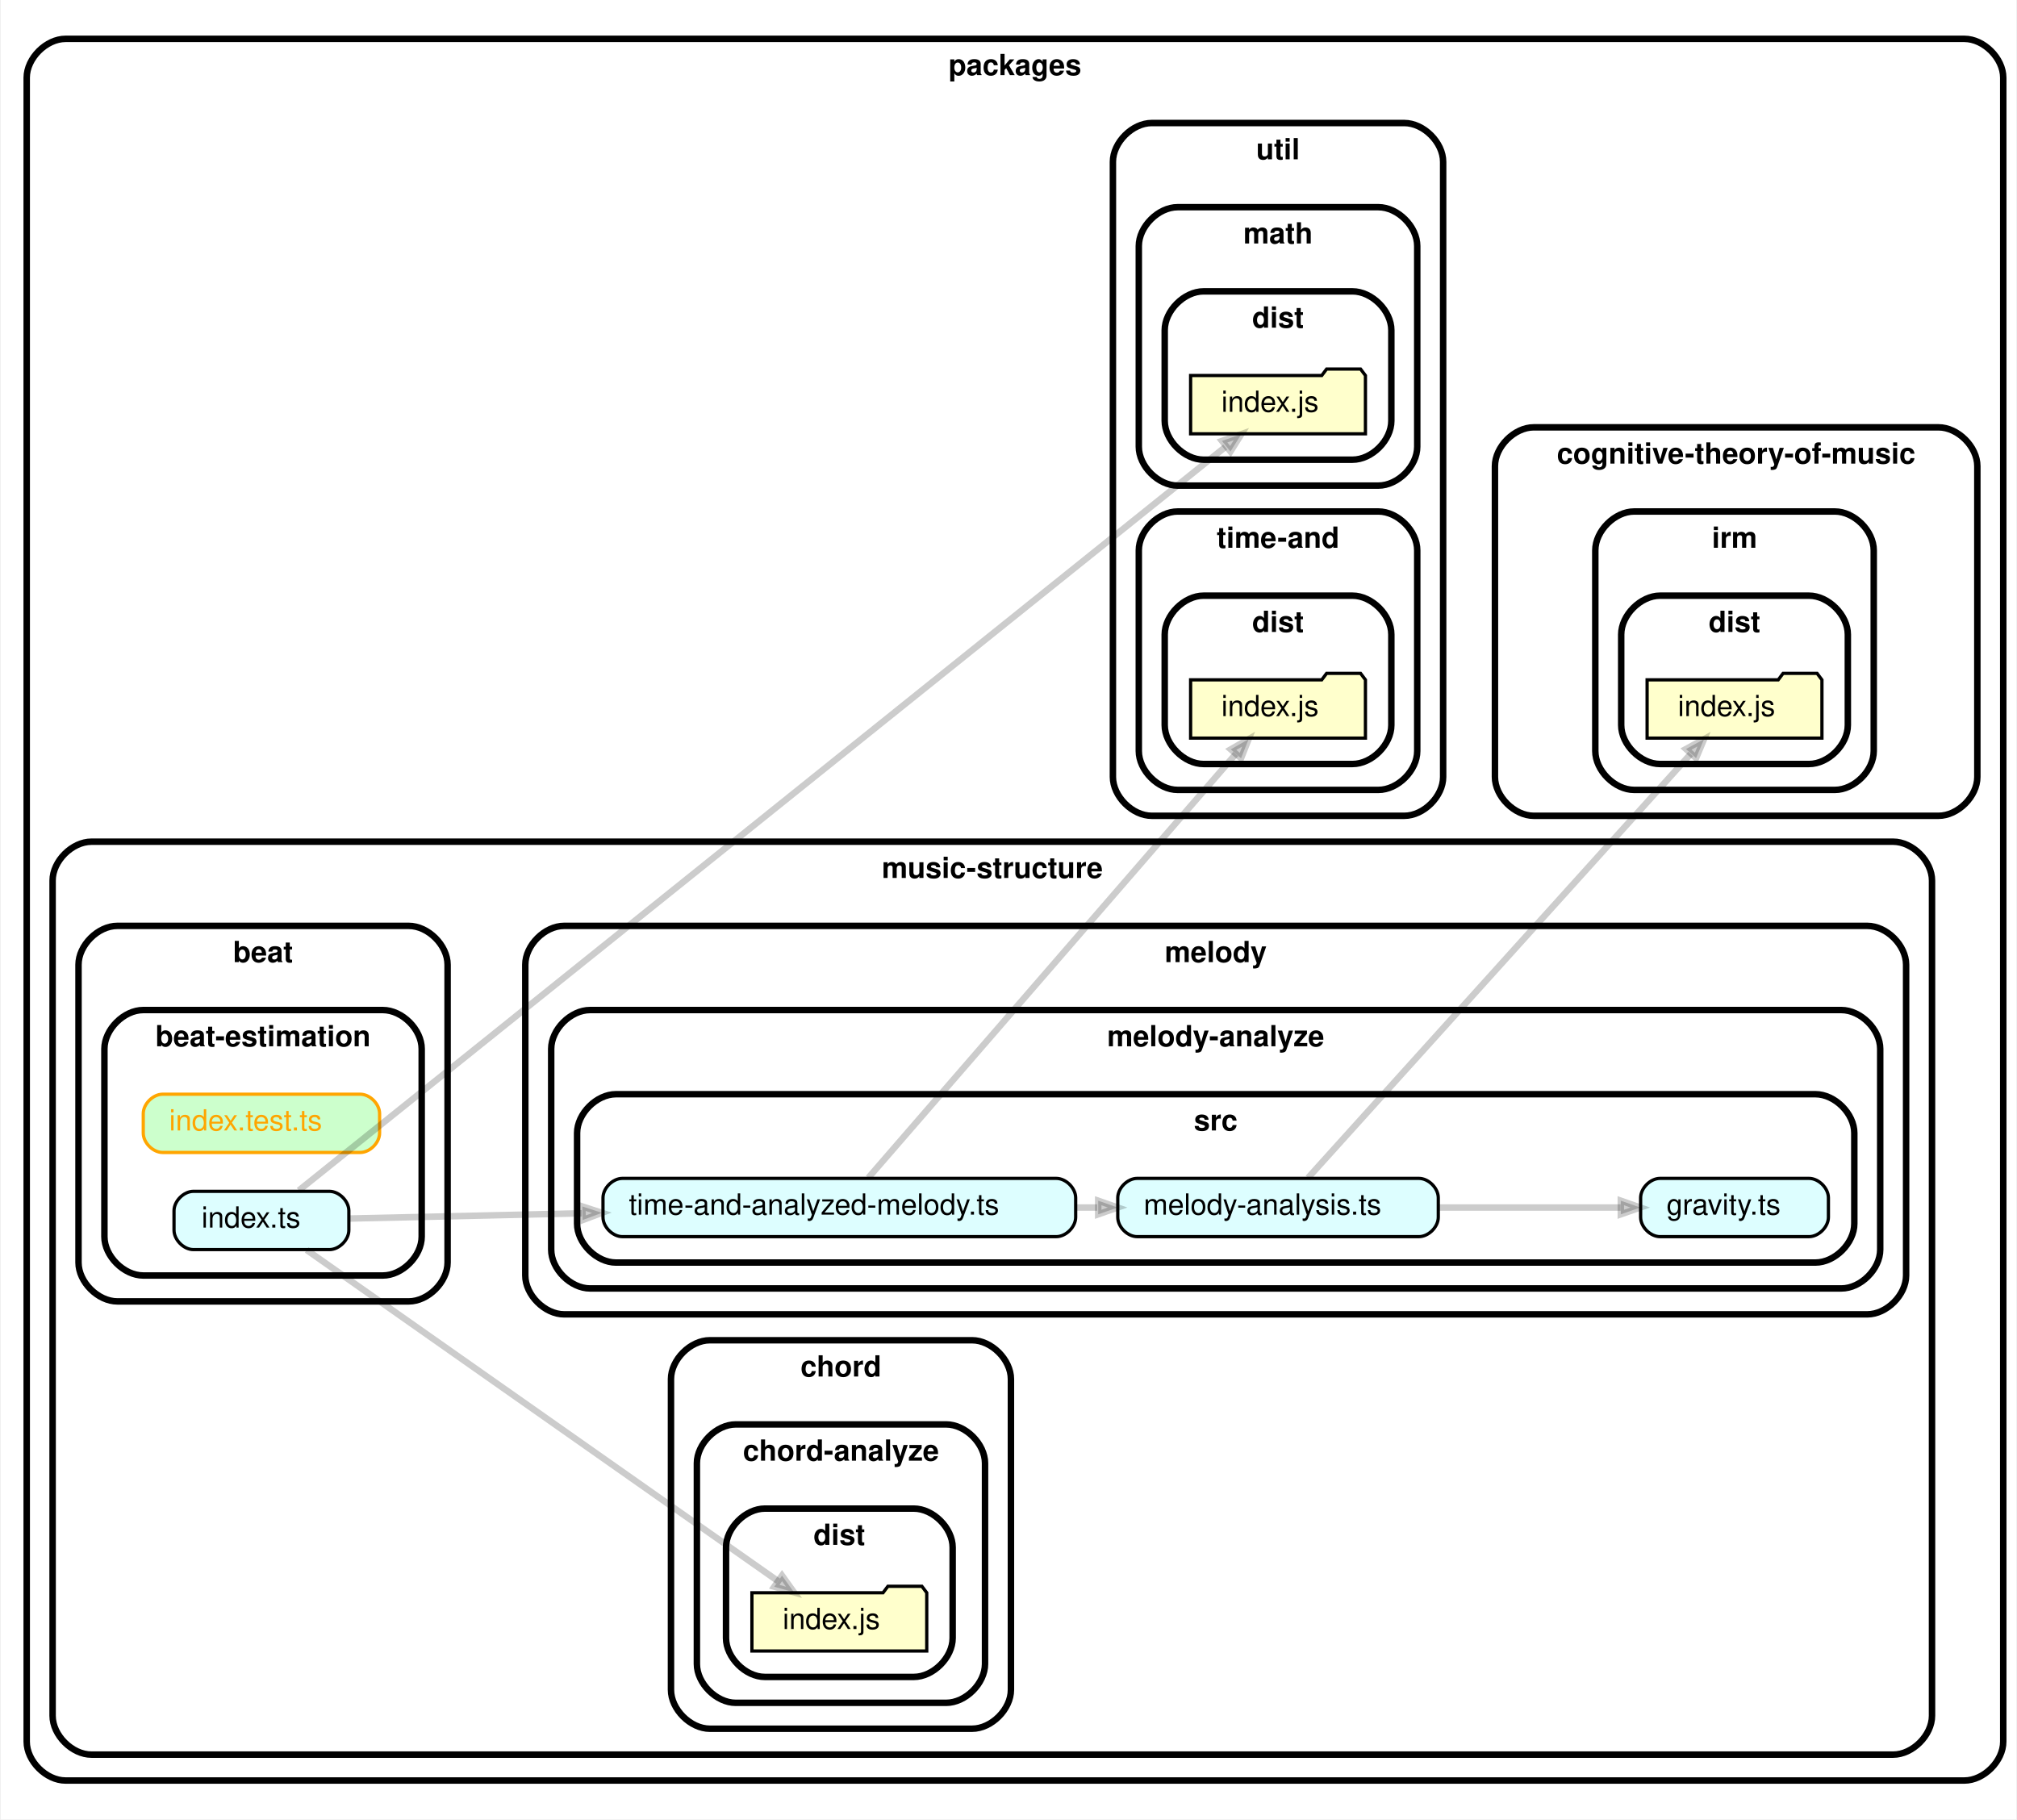
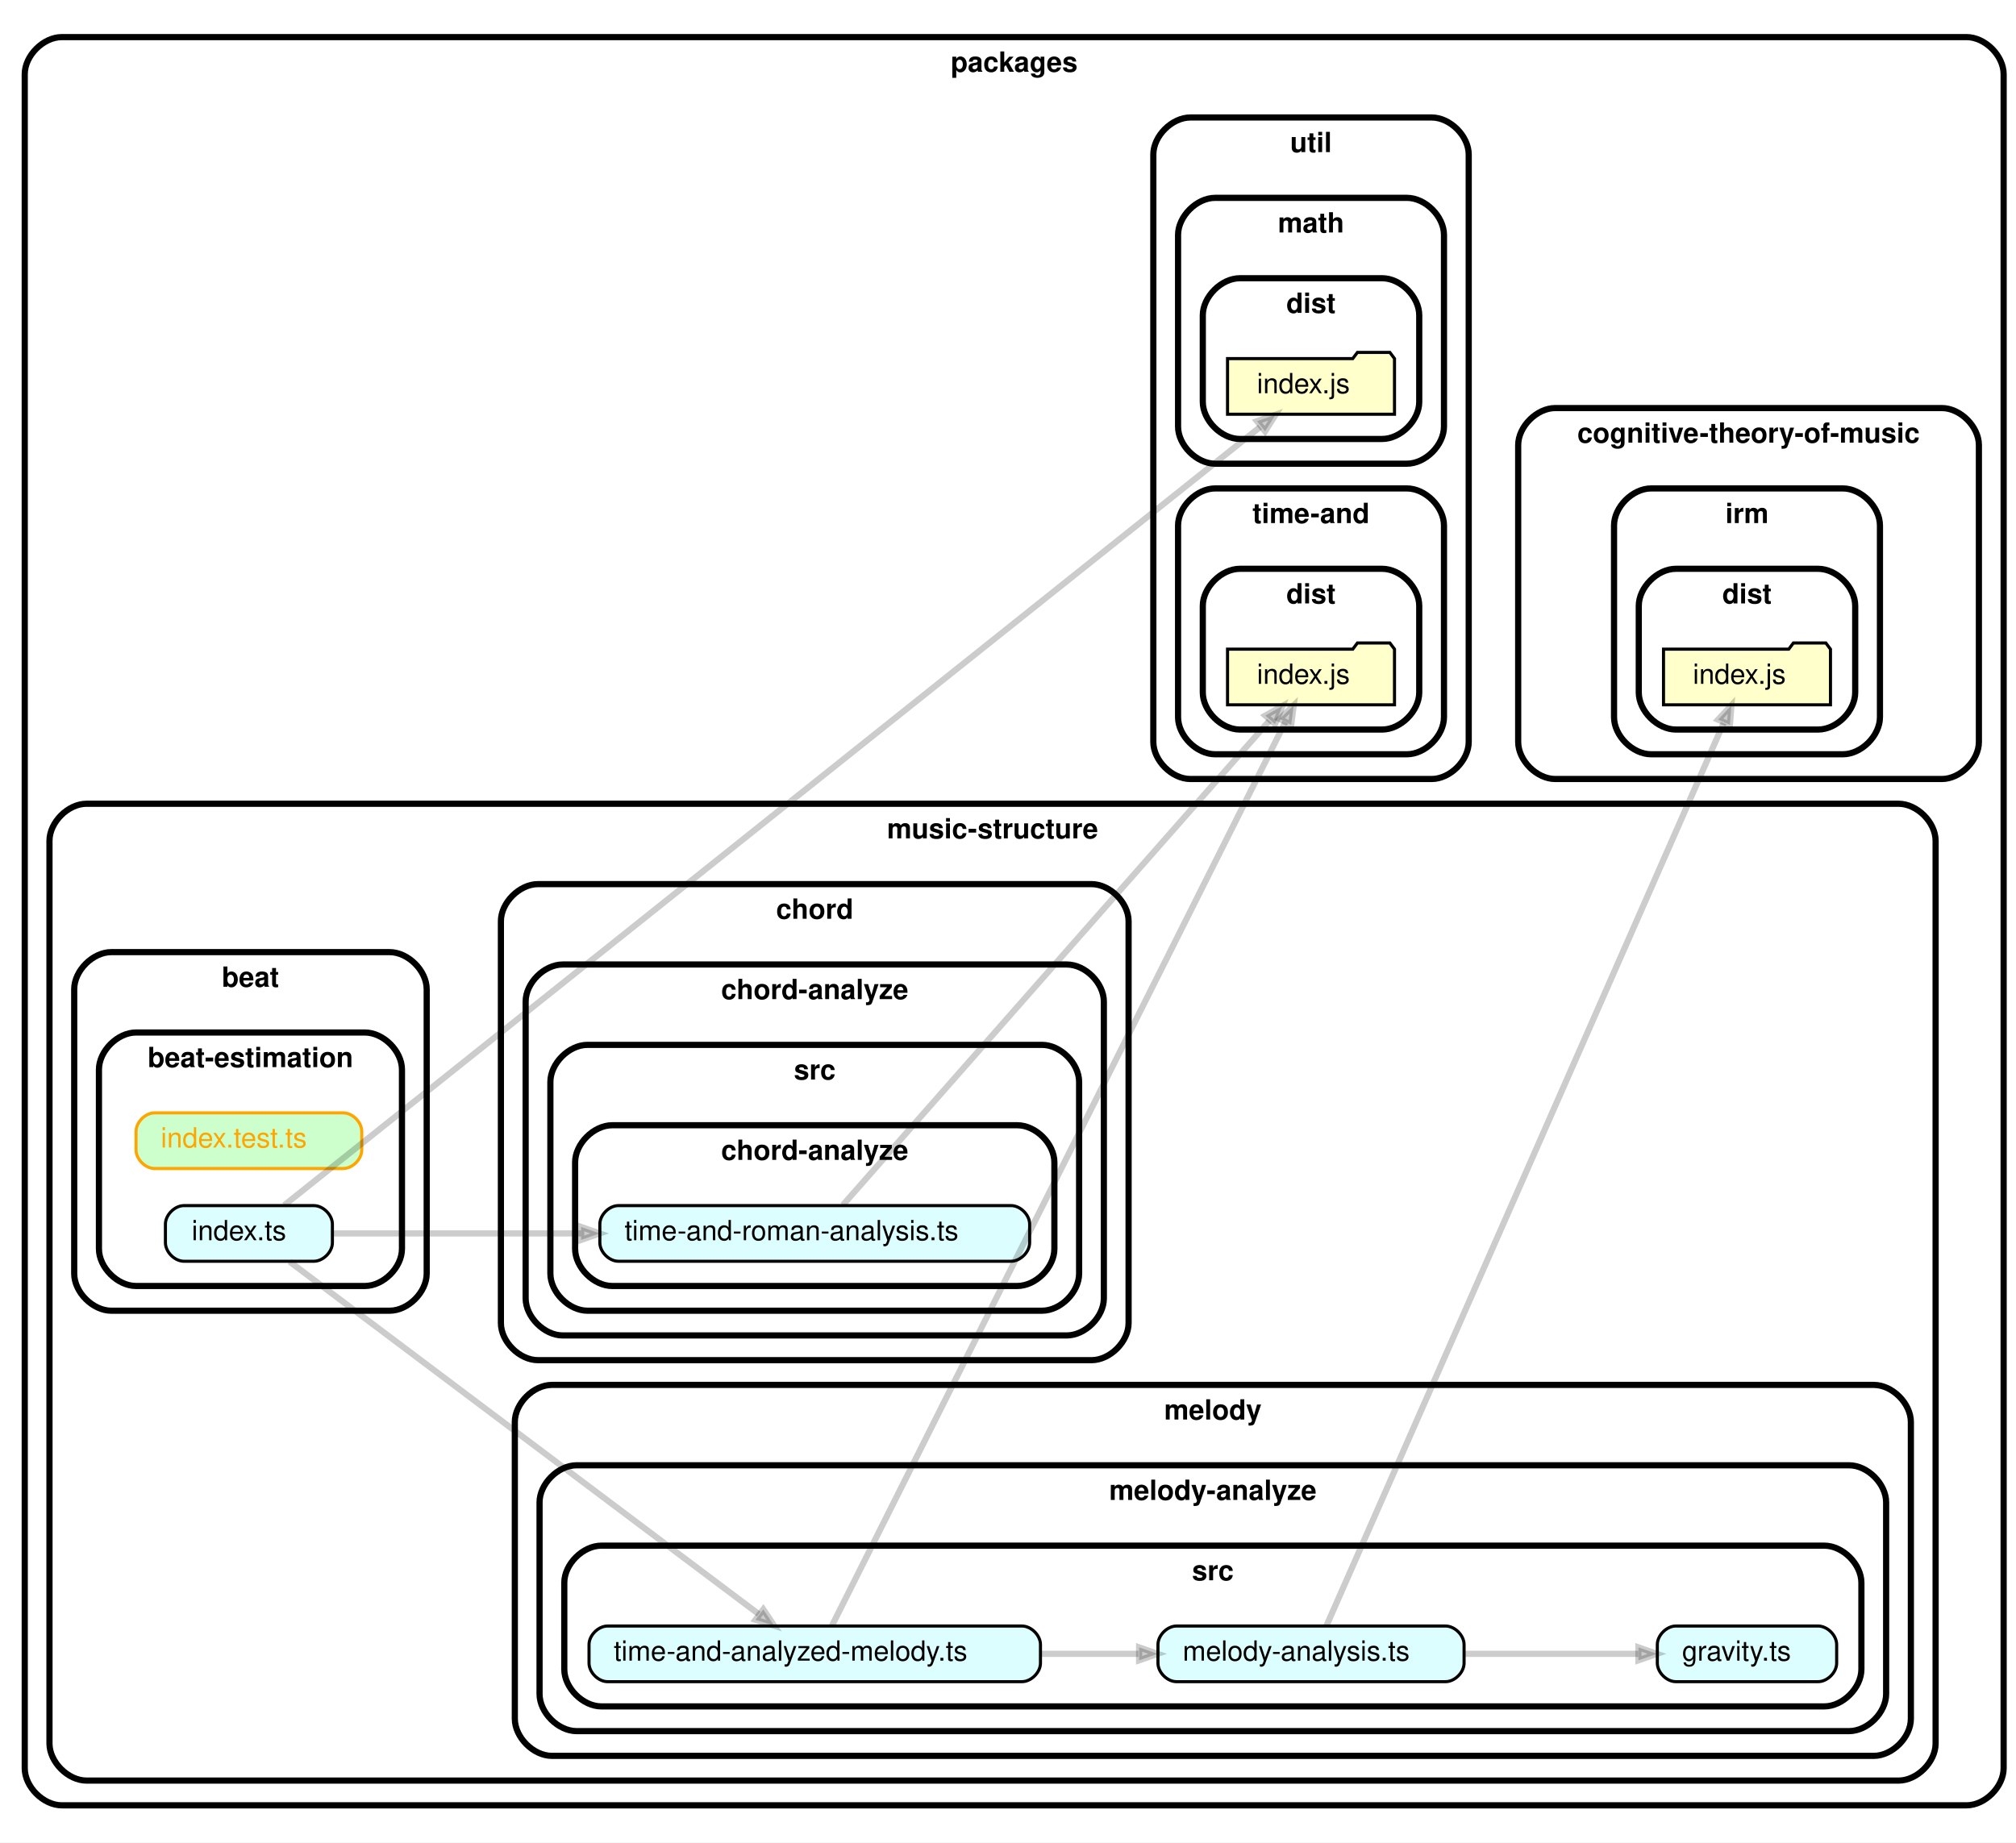
- <svg xmlns="http://www.w3.org/2000/svg" xmlns:xlink="http://www.w3.org/1999/xlink" width="623pt" height="562pt" viewBox="0.00 0.00 622.50 562.00">
-   <g id="graph0" class="graph" transform="scale(1 1) rotate(0) translate(4 558)">
-     <polygon fill="white" stroke="transparent" points="-4,4 -4,-558 618.5,-558 618.5,4 -4,4" />
+ <svg xmlns="http://www.w3.org/2000/svg" xmlns:xlink="http://www.w3.org/1999/xlink" width="652pt" height="596pt" viewBox="0.00 0.00 652.00 596.00">
+   <g id="graph0" class="graph" transform="scale(1 1) rotate(0) translate(4 592)">
+     <polygon fill="white" stroke="transparent" points="-4,4 -4,-592 648,-592 648,4 -4,4" />
    <g id="clust1" class="cluster">
-       <path fill="#ffffff" stroke="black" stroke-width="2" d="M16,-8C16,-8 602.5,-8 602.5,-8 608.5,-8 614.5,-14 614.5,-20 614.5,-20 614.5,-534 614.5,-534 614.5,-540 608.5,-546 602.5,-546 602.5,-546 16,-546 16,-546 10,-546 4,-540 4,-534 4,-534 4,-20 4,-20 4,-14 10,-8 16,-8" />
-       <text text-anchor="middle" x="309.25" y="-534.8" font-family="Helvetica,sans-Serif" font-weight="bold" font-size="9.00">packages</text>
+       <path fill="#ffffff" stroke="black" stroke-width="2" d="M16,-8C16,-8 632,-8 632,-8 638,-8 644,-14 644,-20 644,-20 644,-568 644,-568 644,-574 638,-580 632,-580 632,-580 16,-580 16,-580 10,-580 4,-574 4,-568 4,-568 4,-20 4,-20 4,-14 10,-8 16,-8" />
+       <text text-anchor="middle" x="324" y="-568.8" font-family="Helvetica,sans-Serif" font-weight="bold" font-size="9.00">packages</text>
    </g>
    <g id="clust2" class="cluster">
-       <path fill="#ffffff" stroke="black" stroke-width="2" d="M469.5,-306C469.5,-306 594.5,-306 594.5,-306 600.5,-306 606.5,-312 606.5,-318 606.5,-318 606.5,-414 606.5,-414 606.5,-420 600.5,-426 594.5,-426 594.5,-426 469.5,-426 469.5,-426 463.5,-426 457.5,-420 457.5,-414 457.5,-414 457.5,-318 457.5,-318 457.5,-312 463.5,-306 469.5,-306" />
-       <text text-anchor="middle" x="532" y="-414.8" font-family="Helvetica,sans-Serif" font-weight="bold" font-size="9.00">cognitive-theory-of-music</text>
+       <path fill="#ffffff" stroke="black" stroke-width="2" d="M499,-340C499,-340 624,-340 624,-340 630,-340 636,-346 636,-352 636,-352 636,-448 636,-448 636,-454 630,-460 624,-460 624,-460 499,-460 499,-460 493,-460 487,-454 487,-448 487,-448 487,-352 487,-352 487,-346 493,-340 499,-340" />
+       <text text-anchor="middle" x="561.5" y="-448.8" font-family="Helvetica,sans-Serif" font-weight="bold" font-size="9.00">cognitive-theory-of-music</text>
    </g>
    <g id="clust3" class="cluster">
-       <path fill="#ffffff" stroke="black" stroke-width="2" d="M500.5,-314C500.5,-314 562.5,-314 562.5,-314 568.5,-314 574.5,-320 574.5,-326 574.5,-326 574.5,-388 574.5,-388 574.5,-394 568.5,-400 562.5,-400 562.5,-400 500.5,-400 500.5,-400 494.5,-400 488.5,-394 488.5,-388 488.5,-388 488.5,-326 488.5,-326 488.5,-320 494.5,-314 500.5,-314" />
-       <text text-anchor="middle" x="531.5" y="-388.8" font-family="Helvetica,sans-Serif" font-weight="bold" font-size="9.00">irm</text>
+       <path fill="#ffffff" stroke="black" stroke-width="2" d="M530,-348C530,-348 592,-348 592,-348 598,-348 604,-354 604,-360 604,-360 604,-422 604,-422 604,-428 598,-434 592,-434 592,-434 530,-434 530,-434 524,-434 518,-428 518,-422 518,-422 518,-360 518,-360 518,-354 524,-348 530,-348" />
+       <text text-anchor="middle" x="561" y="-422.8" font-family="Helvetica,sans-Serif" font-weight="bold" font-size="9.00">irm</text>
    </g>
    <g id="clust4" class="cluster">
-       <path fill="#ffffff" stroke="black" stroke-width="2" d="M508.5,-322C508.5,-322 554.5,-322 554.5,-322 560.5,-322 566.5,-328 566.5,-334 566.5,-334 566.5,-362 566.5,-362 566.5,-368 560.5,-374 554.5,-374 554.5,-374 508.5,-374 508.5,-374 502.5,-374 496.5,-368 496.5,-362 496.5,-362 496.5,-334 496.5,-334 496.5,-328 502.5,-322 508.5,-322" />
-       <text text-anchor="middle" x="531.5" y="-362.8" font-family="Helvetica,sans-Serif" font-weight="bold" font-size="9.00">dist</text>
+       <path fill="#ffffff" stroke="black" stroke-width="2" d="M538,-356C538,-356 584,-356 584,-356 590,-356 596,-362 596,-368 596,-368 596,-396 596,-396 596,-402 590,-408 584,-408 584,-408 538,-408 538,-408 532,-408 526,-402 526,-396 526,-396 526,-368 526,-368 526,-362 532,-356 538,-356" />
+       <text text-anchor="middle" x="561" y="-396.8" font-family="Helvetica,sans-Serif" font-weight="bold" font-size="9.00">dist</text>
    </g>
    <g id="clust5" class="cluster">
-       <path fill="#ffffff" stroke="black" stroke-width="2" d="M24,-16C24,-16 580.5,-16 580.5,-16 586.5,-16 592.5,-22 592.5,-28 592.5,-28 592.5,-286 592.5,-286 592.5,-292 586.5,-298 580.5,-298 580.5,-298 24,-298 24,-298 18,-298 12,-292 12,-286 12,-286 12,-28 12,-28 12,-22 18,-16 24,-16" />
-       <text text-anchor="middle" x="302.25" y="-286.8" font-family="Helvetica,sans-Serif" font-weight="bold" font-size="9.00">music-structure</text>
+       <path fill="#ffffff" stroke="black" stroke-width="2" d="M24,-16C24,-16 610,-16 610,-16 616,-16 622,-22 622,-28 622,-28 622,-320 622,-320 622,-326 616,-332 610,-332 610,-332 24,-332 24,-332 18,-332 12,-326 12,-320 12,-320 12,-28 12,-28 12,-22 18,-16 24,-16" />
+       <text text-anchor="middle" x="317" y="-320.8" font-family="Helvetica,sans-Serif" font-weight="bold" font-size="9.00">music-structure</text>
    </g>
    <g id="clust6" class="cluster">
-       <path fill="#ffffff" stroke="black" stroke-width="2" d="M32,-156C32,-156 122,-156 122,-156 128,-156 134,-162 134,-168 134,-168 134,-260 134,-260 134,-266 128,-272 122,-272 122,-272 32,-272 32,-272 26,-272 20,-266 20,-260 20,-260 20,-168 20,-168 20,-162 26,-156 32,-156" />
-       <text text-anchor="middle" x="77" y="-260.8" font-family="Helvetica,sans-Serif" font-weight="bold" font-size="9.00">beat</text>
+       <path fill="#ffffff" stroke="black" stroke-width="2" d="M32,-168C32,-168 122,-168 122,-168 128,-168 134,-174 134,-180 134,-180 134,-272 134,-272 134,-278 128,-284 122,-284 122,-284 32,-284 32,-284 26,-284 20,-278 20,-272 20,-272 20,-180 20,-180 20,-174 26,-168 32,-168" />
+       <text text-anchor="middle" x="77" y="-272.8" font-family="Helvetica,sans-Serif" font-weight="bold" font-size="9.00">beat</text>
    </g>
    <g id="clust7" class="cluster">
-       <path fill="#ffffff" stroke="black" stroke-width="2" d="M40,-164C40,-164 114,-164 114,-164 120,-164 126,-170 126,-176 126,-176 126,-234 126,-234 126,-240 120,-246 114,-246 114,-246 40,-246 40,-246 34,-246 28,-240 28,-234 28,-234 28,-176 28,-176 28,-170 34,-164 40,-164" />
-       <text text-anchor="middle" x="77" y="-234.8" font-family="Helvetica,sans-Serif" font-weight="bold" font-size="9.00">beat-estimation</text>
+       <path fill="#ffffff" stroke="black" stroke-width="2" d="M40,-176C40,-176 114,-176 114,-176 120,-176 126,-182 126,-188 126,-188 126,-246 126,-246 126,-252 120,-258 114,-258 114,-258 40,-258 40,-258 34,-258 28,-252 28,-246 28,-246 28,-188 28,-188 28,-182 34,-176 40,-176" />
+       <text text-anchor="middle" x="77" y="-246.8" font-family="Helvetica,sans-Serif" font-weight="bold" font-size="9.00">beat-estimation</text>
    </g>
    <g id="clust8" class="cluster">
-       <path fill="#ffffff" stroke="black" stroke-width="2" d="M215,-24C215,-24 296,-24 296,-24 302,-24 308,-30 308,-36 308,-36 308,-132 308,-132 308,-138 302,-144 296,-144 296,-144 215,-144 215,-144 209,-144 203,-138 203,-132 203,-132 203,-36 203,-36 203,-30 209,-24 215,-24" />
-       <text text-anchor="middle" x="255.5" y="-132.8" font-family="Helvetica,sans-Serif" font-weight="bold" font-size="9.00">chord</text>
+       <path fill="#ffffff" stroke="black" stroke-width="2" d="M170,-152C170,-152 349,-152 349,-152 355,-152 361,-158 361,-164 361,-164 361,-294 361,-294 361,-300 355,-306 349,-306 349,-306 170,-306 170,-306 164,-306 158,-300 158,-294 158,-294 158,-164 158,-164 158,-158 164,-152 170,-152" />
+       <text text-anchor="middle" x="259.5" y="-294.8" font-family="Helvetica,sans-Serif" font-weight="bold" font-size="9.00">chord</text>
    </g>
    <g id="clust9" class="cluster">
-       <path fill="#ffffff" stroke="black" stroke-width="2" d="M223,-32C223,-32 288,-32 288,-32 294,-32 300,-38 300,-44 300,-44 300,-106 300,-106 300,-112 294,-118 288,-118 288,-118 223,-118 223,-118 217,-118 211,-112 211,-106 211,-106 211,-44 211,-44 211,-38 217,-32 223,-32" />
-       <text text-anchor="middle" x="255.5" y="-106.8" font-family="Helvetica,sans-Serif" font-weight="bold" font-size="9.00">chord-analyze</text>
+       <path fill="#ffffff" stroke="black" stroke-width="2" d="M178,-160C178,-160 341,-160 341,-160 347,-160 353,-166 353,-172 353,-172 353,-268 353,-268 353,-274 347,-280 341,-280 341,-280 178,-280 178,-280 172,-280 166,-274 166,-268 166,-268 166,-172 166,-172 166,-166 172,-160 178,-160" />
+       <text text-anchor="middle" x="259.5" y="-268.8" font-family="Helvetica,sans-Serif" font-weight="bold" font-size="9.00">chord-analyze</text>
    </g>
    <g id="clust10" class="cluster">
-       <path fill="#ffffff" stroke="black" stroke-width="2" d="M232,-40C232,-40 278,-40 278,-40 284,-40 290,-46 290,-52 290,-52 290,-80 290,-80 290,-86 284,-92 278,-92 278,-92 232,-92 232,-92 226,-92 220,-86 220,-80 220,-80 220,-52 220,-52 220,-46 226,-40 232,-40" />
-       <text text-anchor="middle" x="255" y="-80.8" font-family="Helvetica,sans-Serif" font-weight="bold" font-size="9.00">dist</text>
+       <path fill="#ffffff" stroke="black" stroke-width="2" d="M186,-168C186,-168 333,-168 333,-168 339,-168 345,-174 345,-180 345,-180 345,-242 345,-242 345,-248 339,-254 333,-254 333,-254 186,-254 186,-254 180,-254 174,-248 174,-242 174,-242 174,-180 174,-180 174,-174 180,-168 186,-168" />
+       <text text-anchor="middle" x="259.5" y="-242.8" font-family="Helvetica,sans-Serif" font-weight="bold" font-size="9.00">src</text>
    </g>
    <g id="clust11" class="cluster">
-       <path fill="#ffffff" stroke="black" stroke-width="2" d="M170,-152C170,-152 572.5,-152 572.5,-152 578.5,-152 584.5,-158 584.5,-164 584.5,-164 584.5,-260 584.5,-260 584.5,-266 578.5,-272 572.5,-272 572.5,-272 170,-272 170,-272 164,-272 158,-266 158,-260 158,-260 158,-164 158,-164 158,-158 164,-152 170,-152" />
-       <text text-anchor="middle" x="371.25" y="-260.8" font-family="Helvetica,sans-Serif" font-weight="bold" font-size="9.00">melody</text>
+       <path fill="#ffffff" stroke="black" stroke-width="2" d="M194,-176C194,-176 325,-176 325,-176 331,-176 337,-182 337,-188 337,-188 337,-216 337,-216 337,-222 331,-228 325,-228 325,-228 194,-228 194,-228 188,-228 182,-222 182,-216 182,-216 182,-188 182,-188 182,-182 188,-176 194,-176" />
+       <text text-anchor="middle" x="259.5" y="-216.8" font-family="Helvetica,sans-Serif" font-weight="bold" font-size="9.00">chord-analyze</text>
    </g>
    <g id="clust12" class="cluster">
-       <path fill="#ffffff" stroke="black" stroke-width="2" d="M178,-160C178,-160 564.5,-160 564.5,-160 570.5,-160 576.5,-166 576.5,-172 576.5,-172 576.5,-234 576.5,-234 576.5,-240 570.5,-246 564.5,-246 564.5,-246 178,-246 178,-246 172,-246 166,-240 166,-234 166,-234 166,-172 166,-172 166,-166 172,-160 178,-160" />
-       <text text-anchor="middle" x="371.25" y="-234.8" font-family="Helvetica,sans-Serif" font-weight="bold" font-size="9.00">melody-analyze</text>
+       <path fill="#ffffff" stroke="black" stroke-width="2" d="M174.5,-24C174.5,-24 602,-24 602,-24 608,-24 614,-30 614,-36 614,-36 614,-132 614,-132 614,-138 608,-144 602,-144 602,-144 174.5,-144 174.5,-144 168.5,-144 162.5,-138 162.5,-132 162.5,-132 162.5,-36 162.5,-36 162.5,-30 168.5,-24 174.5,-24" />
+       <text text-anchor="middle" x="388.25" y="-132.8" font-family="Helvetica,sans-Serif" font-weight="bold" font-size="9.00">melody</text>
    </g>
    <g id="clust13" class="cluster">
-       <path fill="#ffffff" stroke="black" stroke-width="2" d="M186,-168C186,-168 556.5,-168 556.5,-168 562.5,-168 568.5,-174 568.5,-180 568.5,-180 568.5,-208 568.5,-208 568.5,-214 562.5,-220 556.5,-220 556.5,-220 186,-220 186,-220 180,-220 174,-214 174,-208 174,-208 174,-180 174,-180 174,-174 180,-168 186,-168" />
-       <text text-anchor="middle" x="371.25" y="-208.8" font-family="Helvetica,sans-Serif" font-weight="bold" font-size="9.00">src</text>
+       <path fill="#ffffff" stroke="black" stroke-width="2" d="M182.5,-32C182.5,-32 594,-32 594,-32 600,-32 606,-38 606,-44 606,-44 606,-106 606,-106 606,-112 600,-118 594,-118 594,-118 182.5,-118 182.5,-118 176.5,-118 170.5,-112 170.5,-106 170.5,-106 170.5,-44 170.5,-44 170.5,-38 176.5,-32 182.5,-32" />
+       <text text-anchor="middle" x="388.25" y="-106.8" font-family="Helvetica,sans-Serif" font-weight="bold" font-size="9.00">melody-analyze</text>
    </g>
    <g id="clust14" class="cluster">
-       <path fill="#ffffff" stroke="black" stroke-width="2" d="M351.5,-306C351.5,-306 429.5,-306 429.5,-306 435.5,-306 441.5,-312 441.5,-318 441.5,-318 441.5,-508 441.5,-508 441.5,-514 435.5,-520 429.5,-520 429.5,-520 351.5,-520 351.5,-520 345.5,-520 339.5,-514 339.5,-508 339.5,-508 339.5,-318 339.5,-318 339.5,-312 345.5,-306 351.5,-306" />
-       <text text-anchor="middle" x="390.5" y="-508.8" font-family="Helvetica,sans-Serif" font-weight="bold" font-size="9.00">util</text>
+       <path fill="#ffffff" stroke="black" stroke-width="2" d="M190.5,-40C190.5,-40 586,-40 586,-40 592,-40 598,-46 598,-52 598,-52 598,-80 598,-80 598,-86 592,-92 586,-92 586,-92 190.5,-92 190.5,-92 184.5,-92 178.5,-86 178.5,-80 178.5,-80 178.5,-52 178.5,-52 178.5,-46 184.5,-40 190.5,-40" />
+       <text text-anchor="middle" x="388.25" y="-80.8" font-family="Helvetica,sans-Serif" font-weight="bold" font-size="9.00">src</text>
    </g>
    <g id="clust15" class="cluster">
-       <path fill="#ffffff" stroke="black" stroke-width="2" d="M359.5,-408C359.5,-408 421.5,-408 421.5,-408 427.5,-408 433.5,-414 433.5,-420 433.5,-420 433.5,-482 433.5,-482 433.5,-488 427.5,-494 421.5,-494 421.5,-494 359.5,-494 359.5,-494 353.5,-494 347.5,-488 347.5,-482 347.5,-482 347.5,-420 347.5,-420 347.5,-414 353.5,-408 359.5,-408" />
-       <text text-anchor="middle" x="390.5" y="-482.8" font-family="Helvetica,sans-Serif" font-weight="bold" font-size="9.00">math</text>
+       <path fill="#ffffff" stroke="black" stroke-width="2" d="M381,-340C381,-340 459,-340 459,-340 465,-340 471,-346 471,-352 471,-352 471,-542 471,-542 471,-548 465,-554 459,-554 459,-554 381,-554 381,-554 375,-554 369,-548 369,-542 369,-542 369,-352 369,-352 369,-346 375,-340 381,-340" />
+       <text text-anchor="middle" x="420" y="-542.8" font-family="Helvetica,sans-Serif" font-weight="bold" font-size="9.00">util</text>
    </g>
    <g id="clust16" class="cluster">
-       <path fill="#ffffff" stroke="black" stroke-width="2" d="M367.5,-416C367.5,-416 413.5,-416 413.5,-416 419.5,-416 425.5,-422 425.5,-428 425.5,-428 425.5,-456 425.5,-456 425.5,-462 419.5,-468 413.5,-468 413.5,-468 367.5,-468 367.5,-468 361.5,-468 355.5,-462 355.5,-456 355.5,-456 355.5,-428 355.5,-428 355.5,-422 361.5,-416 367.5,-416" />
-       <text text-anchor="middle" x="390.5" y="-456.8" font-family="Helvetica,sans-Serif" font-weight="bold" font-size="9.00">dist</text>
+       <path fill="#ffffff" stroke="black" stroke-width="2" d="M389,-442C389,-442 451,-442 451,-442 457,-442 463,-448 463,-454 463,-454 463,-516 463,-516 463,-522 457,-528 451,-528 451,-528 389,-528 389,-528 383,-528 377,-522 377,-516 377,-516 377,-454 377,-454 377,-448 383,-442 389,-442" />
+       <text text-anchor="middle" x="420" y="-516.8" font-family="Helvetica,sans-Serif" font-weight="bold" font-size="9.00">math</text>
    </g>
    <g id="clust17" class="cluster">
-       <path fill="#ffffff" stroke="black" stroke-width="2" d="M359.5,-314C359.5,-314 421.5,-314 421.5,-314 427.5,-314 433.5,-320 433.5,-326 433.5,-326 433.5,-388 433.5,-388 433.5,-394 427.5,-400 421.5,-400 421.5,-400 359.5,-400 359.5,-400 353.5,-400 347.5,-394 347.5,-388 347.5,-388 347.5,-326 347.5,-326 347.5,-320 353.5,-314 359.5,-314" />
-       <text text-anchor="middle" x="390.5" y="-388.8" font-family="Helvetica,sans-Serif" font-weight="bold" font-size="9.00">time-and</text>
+       <path fill="#ffffff" stroke="black" stroke-width="2" d="M397,-450C397,-450 443,-450 443,-450 449,-450 455,-456 455,-462 455,-462 455,-490 455,-490 455,-496 449,-502 443,-502 443,-502 397,-502 397,-502 391,-502 385,-496 385,-490 385,-490 385,-462 385,-462 385,-456 391,-450 397,-450" />
+       <text text-anchor="middle" x="420" y="-490.8" font-family="Helvetica,sans-Serif" font-weight="bold" font-size="9.00">dist</text>
    </g>
    <g id="clust18" class="cluster">
-       <path fill="#ffffff" stroke="black" stroke-width="2" d="M367.5,-322C367.5,-322 413.5,-322 413.5,-322 419.5,-322 425.5,-328 425.5,-334 425.5,-334 425.5,-362 425.5,-362 425.5,-368 419.5,-374 413.5,-374 413.5,-374 367.5,-374 367.5,-374 361.5,-374 355.5,-368 355.5,-362 355.5,-362 355.5,-334 355.5,-334 355.5,-328 361.5,-322 367.5,-322" />
-       <text text-anchor="middle" x="390.5" y="-362.8" font-family="Helvetica,sans-Serif" font-weight="bold" font-size="9.00">dist</text>
+       <path fill="#ffffff" stroke="black" stroke-width="2" d="M389,-348C389,-348 451,-348 451,-348 457,-348 463,-354 463,-360 463,-360 463,-422 463,-422 463,-428 457,-434 451,-434 451,-434 389,-434 389,-434 383,-434 377,-428 377,-422 377,-422 377,-360 377,-360 377,-354 383,-348 389,-348" />
+       <text text-anchor="middle" x="420" y="-422.8" font-family="Helvetica,sans-Serif" font-weight="bold" font-size="9.00">time-and</text>
+     </g>
+     <g id="clust19" class="cluster">
+       <path fill="#ffffff" stroke="black" stroke-width="2" d="M397,-356C397,-356 443,-356 443,-356 449,-356 455,-362 455,-368 455,-368 455,-396 455,-396 455,-402 449,-408 443,-408 443,-408 397,-408 397,-408 391,-408 385,-402 385,-396 385,-396 385,-368 385,-368 385,-362 391,-356 397,-356" />
+       <text text-anchor="middle" x="420" y="-396.8" font-family="Helvetica,sans-Serif" font-weight="bold" font-size="9.00">dist</text>
    </g>
    <g id="node1" class="node">
      <g id="a_node1">
        <a xlink:href="packages/cognitive-theory-of-music/irm/dist/index.js" xlink:title="index.js">
-           <polygon fill="#ffffcc" stroke="black" points="558.5,-348 557,-350 546.5,-350 545,-348 504.5,-348 504.5,-330 558.5,-330 558.5,-348" />
-           <text text-anchor="start" x="514" y="-336.8" font-family="Helvetica,sans-Serif" font-size="9.00">index.js</text>
+           <polygon fill="#ffffcc" stroke="black" points="588,-382 586.5,-384 576,-384 574.5,-382 534,-382 534,-364 588,-364 588,-382" />
+           <text text-anchor="start" x="543.5" y="-370.8" font-family="Helvetica,sans-Serif" font-size="9.00">index.js</text>
        </a>
      </g>
    </g>
    <g id="node2" class="node">
      <g id="a_node2">
        <a xlink:href="packages/music-structure/beat/beat-estimation/index.test.ts" xlink:title="no-orphans">
-           <path fill="#ccffcc" stroke="orange" d="M107,-220C107,-220 46,-220 46,-220 43,-220 40,-217 40,-214 40,-214 40,-208 40,-208 40,-205 43,-202 46,-202 46,-202 107,-202 107,-202 110,-202 113,-205 113,-208 113,-208 113,-214 113,-214 113,-217 110,-220 107,-220" />
-           <text text-anchor="start" x="48" y="-208.8" font-family="Helvetica,sans-Serif" font-size="9.00" fill="orange">index.test.ts</text>
+           <path fill="#ccffcc" stroke="orange" d="M107,-232C107,-232 46,-232 46,-232 43,-232 40,-229 40,-226 40,-226 40,-220 40,-220 40,-217 43,-214 46,-214 46,-214 107,-214 107,-214 110,-214 113,-217 113,-220 113,-220 113,-226 113,-226 113,-229 110,-232 107,-232" />
+           <text text-anchor="start" x="48" y="-220.8" font-family="Helvetica,sans-Serif" font-size="9.00" fill="orange">index.test.ts</text>
        </a>
      </g>
    </g>
    <g id="node3" class="node">
      <g id="a_node3">
        <a xlink:href="packages/music-structure/beat/beat-estimation/index.ts" xlink:title="index.ts">
-           <path fill="#ddfeff" stroke="black" d="M97.5,-190C97.5,-190 55.5,-190 55.5,-190 52.5,-190 49.5,-187 49.5,-184 49.5,-184 49.5,-178 49.5,-178 49.5,-175 52.5,-172 55.5,-172 55.5,-172 97.5,-172 97.5,-172 100.5,-172 103.5,-175 103.5,-178 103.5,-178 103.5,-184 103.5,-184 103.5,-187 100.5,-190 97.5,-190" />
-           <text text-anchor="start" x="58" y="-178.8" font-family="Helvetica,sans-Serif" font-size="9.00">index.ts</text>
+           <path fill="#ddfeff" stroke="black" d="M97.5,-202C97.5,-202 55.5,-202 55.5,-202 52.5,-202 49.5,-199 49.5,-196 49.5,-196 49.5,-190 49.5,-190 49.5,-187 52.5,-184 55.5,-184 55.5,-184 97.5,-184 97.5,-184 100.5,-184 103.5,-187 103.5,-190 103.5,-190 103.5,-196 103.5,-196 103.5,-199 100.5,-202 97.5,-202" />
+           <text text-anchor="start" x="58" y="-190.8" font-family="Helvetica,sans-Serif" font-size="9.00">index.ts</text>
        </a>
      </g>
    </g>
    <g id="node4" class="node">
      <g id="a_node4">
-         <a xlink:href="packages/music-structure/chord/chord-analyze/dist/index.js" xlink:title="index.js">
-           <polygon fill="#ffffcc" stroke="black" points="282,-66 280.5,-68 270,-68 268.5,-66 228,-66 228,-48 282,-48 282,-66" />
-           <text text-anchor="start" x="237.5" y="-54.8" font-family="Helvetica,sans-Serif" font-size="9.00">index.js</text>
+         <a xlink:href="packages/music-structure/chord/chord-analyze/src/chord-analyze/time-and-roman-analysis.ts" xlink:title="time-and-roman-analysis.ts">
+           <path fill="#ddfeff" stroke="black" d="M323,-202C323,-202 196,-202 196,-202 193,-202 190,-199 190,-196 190,-196 190,-190 190,-190 190,-187 193,-184 196,-184 196,-184 323,-184 323,-184 326,-184 329,-187 329,-190 329,-190 329,-196 329,-196 329,-199 326,-202 323,-202" />
+           <text text-anchor="start" x="198" y="-190.8" font-family="Helvetica,sans-Serif" font-size="9.00">time-and-roman-analysis.ts</text>
        </a>
      </g>
    </g>
    <g id="edge1" class="edge">
-       <path fill="none" stroke="#000000" stroke-width="2" stroke-opacity="0.2" d="M90.48,-171.88C121.59,-150.03 200.47,-94.61 236.07,-69.59" />
-       <polygon fill="#000000" fill-opacity="0.2" stroke="#000000" stroke-width="2" stroke-opacity="0.2" points="237.3,-71.3 241,-66.13 234.89,-67.86 237.3,-71.3" />
+       <path fill="none" stroke="#000000" stroke-width="2" stroke-opacity="0.2" d="M103.82,-193C124.87,-193 155.47,-193 183.91,-193" />
+       <polygon fill="#000000" fill-opacity="0.2" stroke="#000000" stroke-width="2" stroke-opacity="0.2" points="183.94,-195.1 189.94,-193 183.94,-190.9 183.94,-195.1" />
    </g>
    <g id="node5" class="node">
      <g id="a_node5">
        <a xlink:href="packages/util/math/dist/index.js" xlink:title="index.js">
-           <polygon fill="#ffffcc" stroke="black" points="417.5,-442 416,-444 405.5,-444 404,-442 363.5,-442 363.5,-424 417.5,-424 417.5,-442" />
-           <text text-anchor="start" x="373" y="-430.8" font-family="Helvetica,sans-Serif" font-size="9.00">index.js</text>
+           <polygon fill="#ffffcc" stroke="black" points="447,-476 445.5,-478 435,-478 433.5,-476 393,-476 393,-458 447,-458 447,-476" />
+           <text text-anchor="start" x="402.5" y="-464.8" font-family="Helvetica,sans-Serif" font-size="9.00">index.js</text>
        </a>
      </g>
    </g>
    <g id="edge2" class="edge">
-       <path fill="none" stroke="#000000" stroke-width="2" stroke-opacity="0.2" d="M88.05,-190.27C135.85,-228.63 318.36,-375.1 374.18,-419.9" />
-       <polygon fill="#000000" fill-opacity="0.2" stroke="#000000" stroke-width="2" stroke-opacity="0.2" points="373.18,-421.8 379.18,-423.91 375.81,-418.52 373.18,-421.8" />
+       <path fill="none" stroke="#000000" stroke-width="2" stroke-opacity="0.2" d="M87.93,-202.12C138.67,-242.59 343.66,-406.1 403.51,-453.85" />
+       <polygon fill="#000000" fill-opacity="0.2" stroke="#000000" stroke-width="2" stroke-opacity="0.2" points="402.53,-455.75 408.53,-457.85 405.15,-452.47 402.53,-455.75" />
    </g>
    <g id="node6" class="node">
      <g id="a_node6">
        <a xlink:href="packages/music-structure/melody/melody-analyze/src/time-and-analyzed-melody.ts" xlink:title="time-and-analyzed-melody.ts">
-           <path fill="#ddfeff" stroke="black" d="M322,-194C322,-194 188,-194 188,-194 185,-194 182,-191 182,-188 182,-188 182,-182 182,-182 182,-179 185,-176 188,-176 188,-176 322,-176 322,-176 325,-176 328,-179 328,-182 328,-182 328,-188 328,-188 328,-191 325,-194 322,-194" />
-           <text text-anchor="start" x="190" y="-182.8" font-family="Helvetica,sans-Serif" font-size="9.00">time-and-analyzed-melody.ts</text>
+           <path fill="#ddfeff" stroke="black" d="M326.5,-66C326.5,-66 192.5,-66 192.5,-66 189.5,-66 186.5,-63 186.5,-60 186.5,-60 186.5,-54 186.5,-54 186.5,-51 189.5,-48 192.5,-48 192.5,-48 326.5,-48 326.5,-48 329.5,-48 332.5,-51 332.5,-54 332.5,-54 332.5,-60 332.5,-60 332.5,-63 329.5,-66 326.5,-66" />
+           <text text-anchor="start" x="194.5" y="-54.8" font-family="Helvetica,sans-Serif" font-size="9.00">time-and-analyzed-melody.ts</text>
        </a>
      </g>
    </g>
    <g id="edge3" class="edge">
-       <path fill="none" stroke="#000000" stroke-width="2" stroke-opacity="0.2" d="M103.54,-181.59C122.63,-182.02 149.61,-182.63 175.47,-183.22" />
-       <polygon fill="#000000" fill-opacity="0.2" stroke="#000000" stroke-width="2" stroke-opacity="0.2" points="175.62,-185.32 181.67,-183.36 175.71,-181.13 175.62,-185.32" />
+       <path fill="none" stroke="#000000" stroke-width="2" stroke-opacity="0.2" d="M89.66,-183.87C121.08,-160.25 205.09,-97.13 241.4,-69.85" />
+       <polygon fill="#000000" fill-opacity="0.2" stroke="#000000" stroke-width="2" stroke-opacity="0.2" points="242.86,-71.38 246.4,-66.09 240.34,-68.02 242.86,-71.38" />
+     </g>
+     <g id="node7" class="node">
+       <g id="a_node7">
+         <a xlink:href="packages/util/time-and/dist/index.js" xlink:title="index.js">
+           <polygon fill="#ffffcc" stroke="black" points="447,-382 445.5,-384 435,-384 433.5,-382 393,-382 393,-364 447,-364 447,-382" />
+           <text text-anchor="start" x="402.5" y="-370.8" font-family="Helvetica,sans-Serif" font-size="9.00">index.js</text>
+         </a>
+       </g>
+     </g>
+     <g id="edge4" class="edge">
+       <path fill="none" stroke="#000000" stroke-width="2" stroke-opacity="0.2" d="M268.58,-202.17C294.43,-231.54 375.28,-323.35 406.51,-358.82" />
+       <polygon fill="#000000" fill-opacity="0.2" stroke="#000000" stroke-width="2" stroke-opacity="0.2" points="405.21,-360.51 410.75,-363.63 408.36,-357.74 405.21,-360.51" />
+     </g>
+     <g id="edge8" class="edge">
+       <path fill="none" stroke="#000000" stroke-width="2" stroke-opacity="0.2" d="M265.07,-66.12C287.31,-110.44 384.16,-303.55 411.68,-358.41" />
+       <polygon fill="#000000" fill-opacity="0.2" stroke="#000000" stroke-width="2" stroke-opacity="0.2" points="409.84,-359.42 414.41,-363.85 413.6,-357.54 409.84,-359.42" />
+     </g>
+     <g id="node9" class="node">
+       <g id="a_node9">
+         <a xlink:href="packages/music-structure/melody/melody-analyze/src/melody-analysis.ts" xlink:title="melody-analysis.ts">
+           <path fill="#ddfeff" stroke="black" d="M463.5,-66C463.5,-66 376.5,-66 376.5,-66 373.5,-66 370.5,-63 370.5,-60 370.5,-60 370.5,-54 370.5,-54 370.5,-51 373.5,-48 376.5,-48 376.5,-48 463.5,-48 463.5,-48 466.5,-48 469.5,-51 469.5,-54 469.5,-54 469.5,-60 469.5,-60 469.5,-63 466.5,-66 463.5,-66" />
+           <text text-anchor="start" x="378.5" y="-54.8" font-family="Helvetica,sans-Serif" font-size="9.00">melody-analysis.ts</text>
+         </a>
+       </g>
+     </g>
+     <g id="edge7" class="edge">
+       <path fill="none" stroke="#000000" stroke-width="2" stroke-opacity="0.2" d="M332.79,-57C343.34,-57 354.05,-57 364.18,-57" />
+       <polygon fill="#000000" fill-opacity="0.2" stroke="#000000" stroke-width="2" stroke-opacity="0.2" points="364.4,-59.1 370.4,-57 364.4,-54.9 364.4,-59.1" />
    </g>
    <g id="node8" class="node">
      <g id="a_node8">
-         <a xlink:href="packages/music-structure/melody/melody-analyze/src/melody-analysis.ts" xlink:title="melody-analysis.ts">
-           <path fill="#ddfeff" stroke="black" d="M434,-194C434,-194 347,-194 347,-194 344,-194 341,-191 341,-188 341,-188 341,-182 341,-182 341,-179 344,-176 347,-176 347,-176 434,-176 434,-176 437,-176 440,-179 440,-182 440,-182 440,-188 440,-188 440,-191 437,-194 434,-194" />
-           <text text-anchor="start" x="349" y="-182.8" font-family="Helvetica,sans-Serif" font-size="9.00">melody-analysis.ts</text>
+         <a xlink:href="packages/music-structure/melody/melody-analyze/src/gravity.ts" xlink:title="gravity.ts">
+           <path fill="#ddfeff" stroke="black" d="M584,-66C584,-66 538,-66 538,-66 535,-66 532,-63 532,-60 532,-60 532,-54 532,-54 532,-51 535,-48 538,-48 538,-48 584,-48 584,-48 587,-48 590,-51 590,-54 590,-54 590,-60 590,-60 590,-63 587,-66 584,-66" />
+           <text text-anchor="start" x="540" y="-54.8" font-family="Helvetica,sans-Serif" font-size="9.00">gravity.ts</text>
        </a>
      </g>
    </g>
    <g id="edge6" class="edge">
-       <path fill="none" stroke="#000000" stroke-width="2" stroke-opacity="0.2" d="M328.22,-185C330.37,-185 332.51,-185 334.64,-185" />
-       <polygon fill="#000000" fill-opacity="0.2" stroke="#000000" stroke-width="2" stroke-opacity="0.2" points="334.96,-187.1 340.96,-185 334.96,-182.9 334.96,-187.1" />
-     </g>
-     <g id="node9" class="node">
-       <g id="a_node9">
-         <a xlink:href="packages/util/time-and/dist/index.js" xlink:title="index.js">
-           <polygon fill="#ffffcc" stroke="black" points="417.5,-348 416,-350 405.5,-350 404,-348 363.5,-348 363.5,-330 417.5,-330 417.5,-348" />
-           <text text-anchor="start" x="373" y="-336.8" font-family="Helvetica,sans-Serif" font-size="9.00">index.js</text>
-         </a>
-       </g>
-     </g>
-     <g id="edge7" class="edge">
-       <path fill="none" stroke="#000000" stroke-width="2" stroke-opacity="0.2" d="M263.95,-194.17C286.44,-220.11 350.59,-294.11 377.44,-325.09" />
-       <polygon fill="#000000" fill-opacity="0.2" stroke="#000000" stroke-width="2" stroke-opacity="0.2" points="375.9,-326.52 381.42,-329.68 379.08,-323.77 375.9,-326.52" />
-     </g>
-     <g id="node7" class="node">
-       <g id="a_node7">
-         <a xlink:href="packages/music-structure/melody/melody-analyze/src/gravity.ts" xlink:title="gravity.ts">
-           <path fill="#ddfeff" stroke="black" d="M554.5,-194C554.5,-194 508.5,-194 508.5,-194 505.5,-194 502.5,-191 502.5,-188 502.5,-188 502.5,-182 502.5,-182 502.5,-179 505.5,-176 508.5,-176 508.5,-176 554.5,-176 554.5,-176 557.5,-176 560.5,-179 560.5,-182 560.5,-182 560.5,-188 560.5,-188 560.5,-191 557.5,-194 554.5,-194" />
-           <text text-anchor="start" x="510.5" y="-182.8" font-family="Helvetica,sans-Serif" font-size="9.00">gravity.ts</text>
-         </a>
-       </g>
+       <path fill="none" stroke="#000000" stroke-width="2" stroke-opacity="0.2" d="M425.01,-66.12C444.47,-110.35 529.11,-302.77 553.44,-358.08" />
+       <polygon fill="#000000" fill-opacity="0.2" stroke="#000000" stroke-width="2" stroke-opacity="0.2" points="551.64,-359.2 555.97,-363.85 555.48,-357.51 551.64,-359.2" />
    </g>
    <g id="edge5" class="edge">
-       <path fill="none" stroke="#000000" stroke-width="2" stroke-opacity="0.2" d="M399.78,-194.17C423.19,-220.11 489.98,-294.11 517.95,-325.09" />
-       <polygon fill="#000000" fill-opacity="0.2" stroke="#000000" stroke-width="2" stroke-opacity="0.2" points="516.51,-326.63 522.09,-329.68 519.63,-323.82 516.51,-326.63" />
-     </g>
-     <g id="edge4" class="edge">
-       <path fill="none" stroke="#000000" stroke-width="2" stroke-opacity="0.2" d="M440.12,-185C458.66,-185 479.4,-185 496.32,-185" />
-       <polygon fill="#000000" fill-opacity="0.2" stroke="#000000" stroke-width="2" stroke-opacity="0.2" points="496.38,-187.1 502.38,-185 496.38,-182.9 496.38,-187.1" />
+       <path fill="none" stroke="#000000" stroke-width="2" stroke-opacity="0.2" d="M469.62,-57C488.16,-57 508.9,-57 525.82,-57" />
+       <polygon fill="#000000" fill-opacity="0.2" stroke="#000000" stroke-width="2" stroke-opacity="0.2" points="525.88,-59.1 531.88,-57 525.88,-54.9 525.88,-59.1" />
    </g>
  </g>
</svg>
